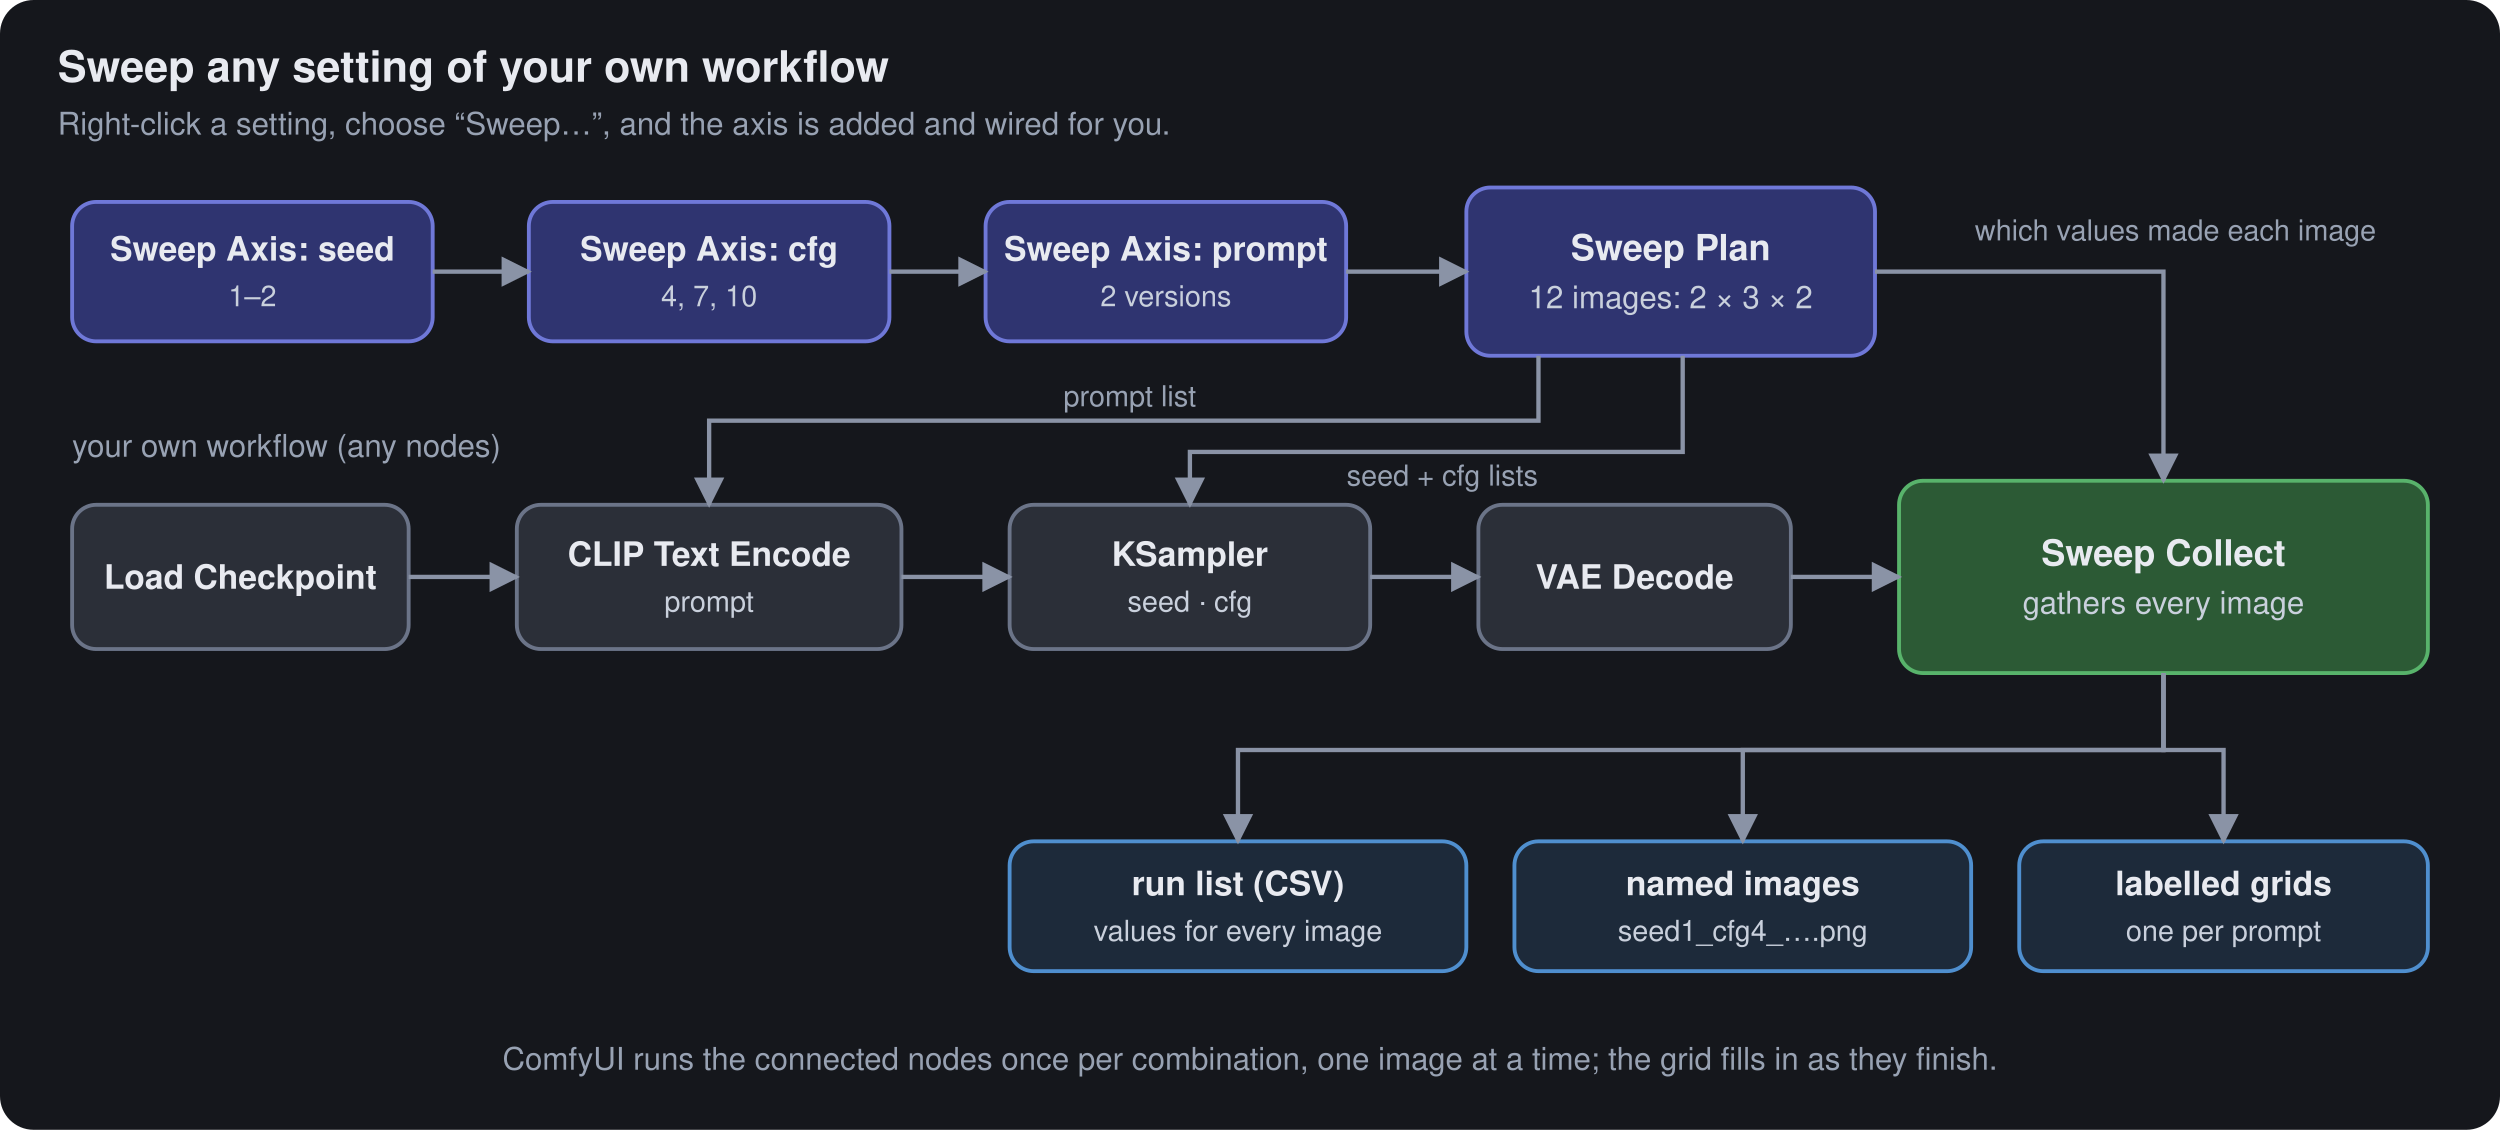
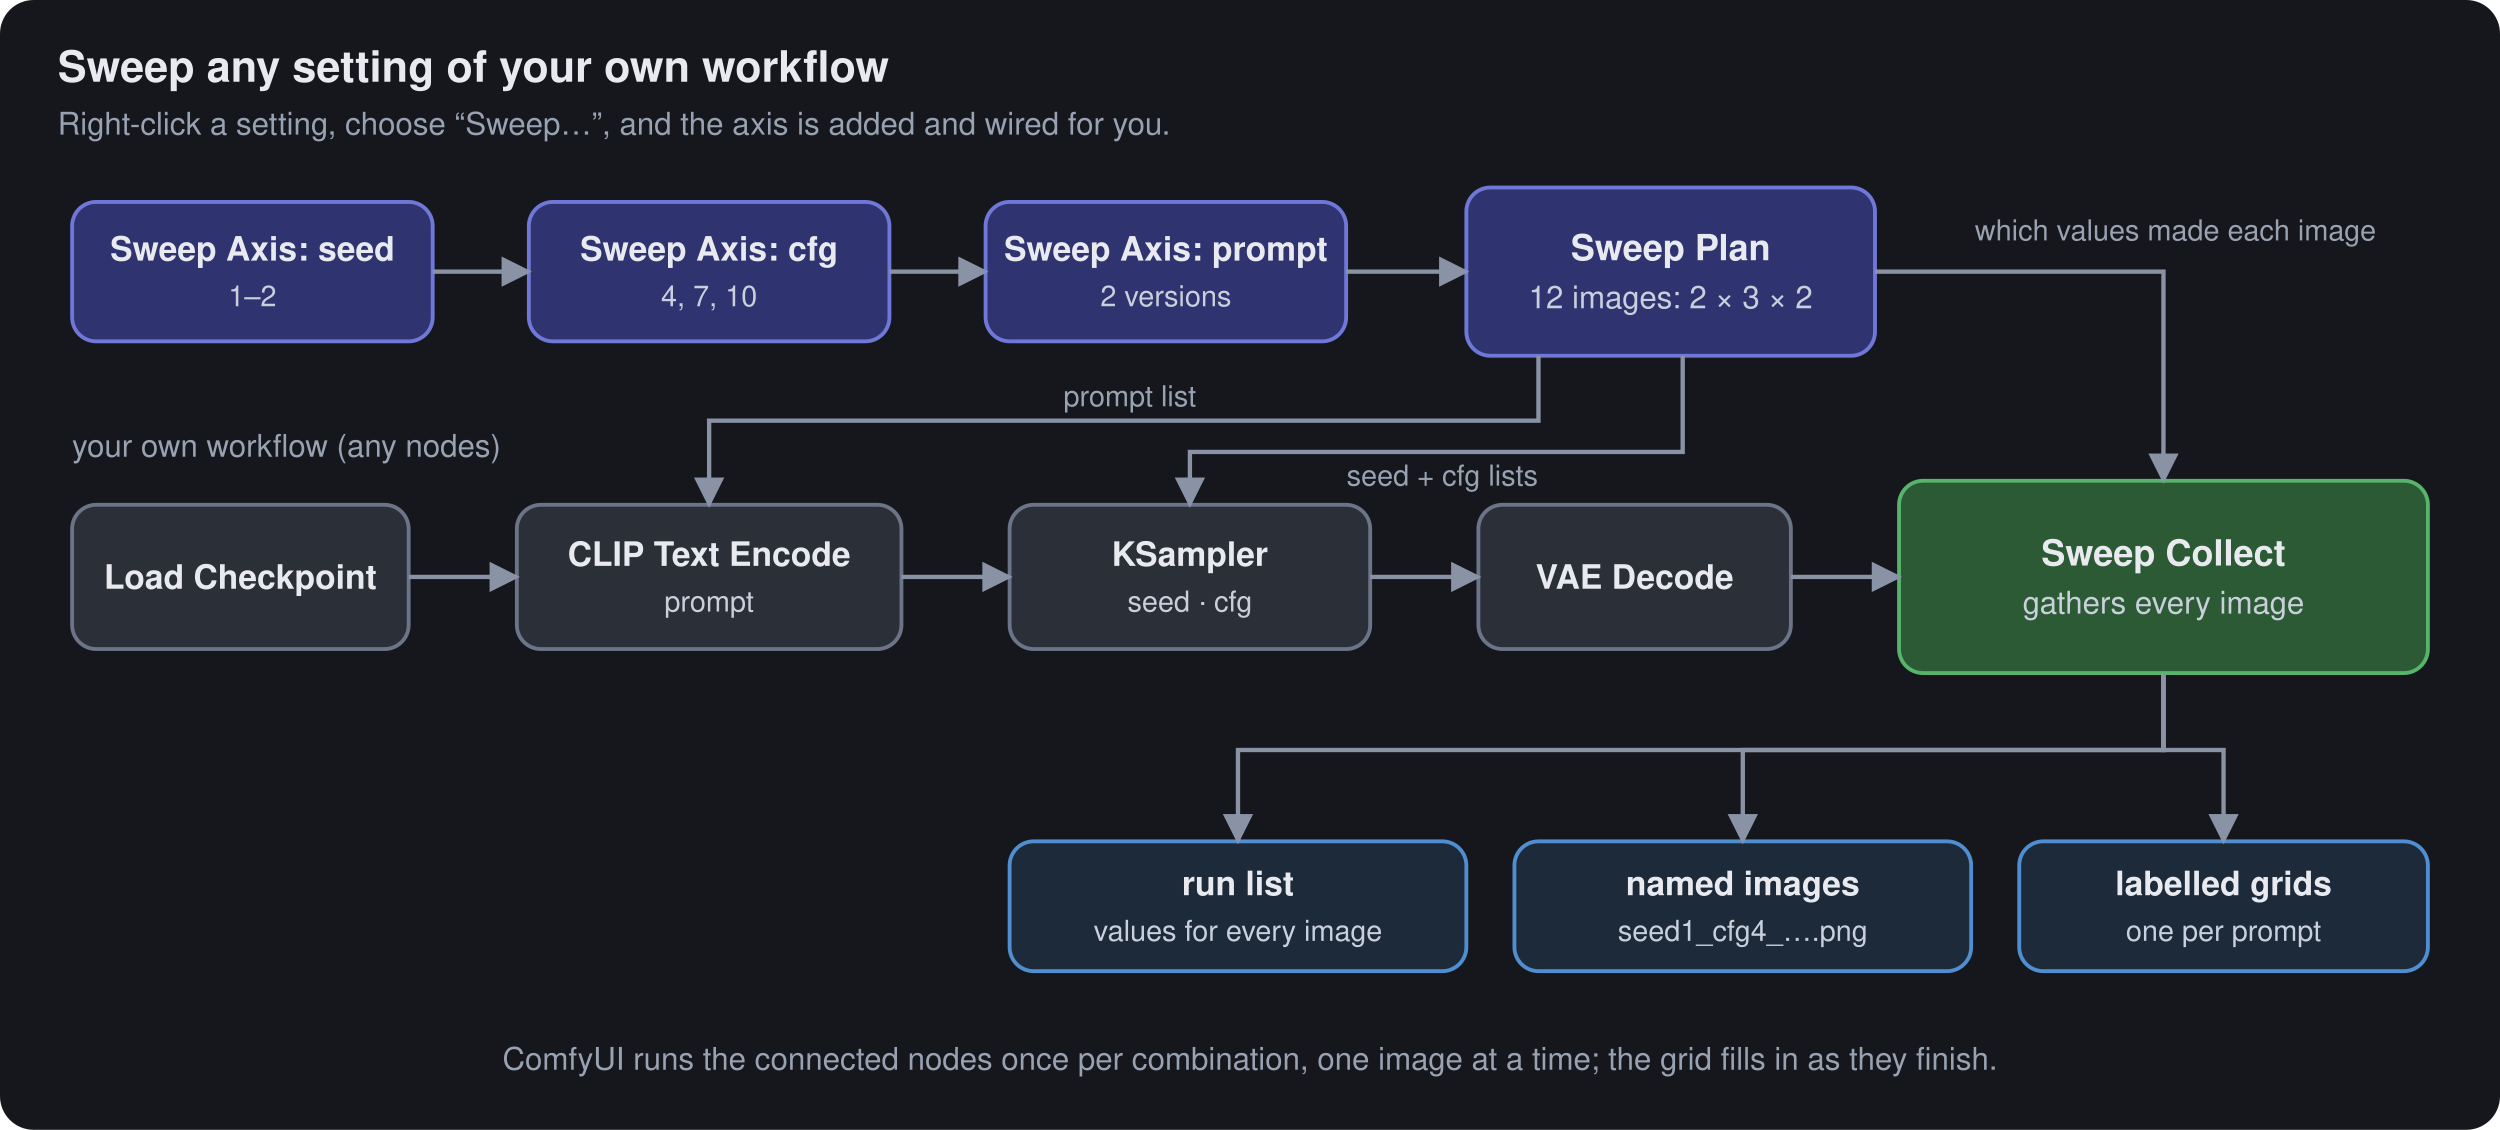
<svg xmlns="http://www.w3.org/2000/svg" width="1040" height="470" viewBox="0 0 1040 470" role="img" aria-label="Sweep any setting of your own workflow">
  <defs>
    <marker id="arrow" viewBox="0 0 10 10" refX="9" refY="5" markerWidth="7" markerHeight="7" orient="auto-start-reverse">
      <path d="M 0 0 L 10 5 L 0 10 z" fill="#8a93a6" />
    </marker>
  </defs>
  <rect width="1040" height="470" rx="14" fill="#15171c" />
  <text x="24" y="34" text-anchor="start" font-size="18" font-weight="600" fill="#e8eaf0" font-family="Segoe UI, Helvetica, Arial, sans-serif">Sweep any setting of your own workflow</text>
  <text x="24" y="56" text-anchor="start" font-size="13" font-weight="400" fill="#98a2b3" font-family="Segoe UI, Helvetica, Arial, sans-serif">Right-click a setting, choose “Sweep…”, and the axis is added and wired for you.</text>
  <rect x="30" y="84" width="150" height="58" rx="10" fill="#2f3470" stroke="#6f78d8" stroke-width="1.6" />
  <text x="105.0" y="108.4" text-anchor="middle" font-size="14" font-weight="600" fill="#e8eaf0" font-family="Segoe UI, Helvetica, Arial, sans-serif">Sweep Axis: seed</text>
  <text x="105.0" y="127.4" text-anchor="middle" font-size="12" font-weight="400" fill="#c9d0dc" font-family="Segoe UI, Helvetica, Arial, sans-serif">1–2</text>
  <rect x="220" y="84" width="150" height="58" rx="10" fill="#2f3470" stroke="#6f78d8" stroke-width="1.6" />
  <text x="295.0" y="108.4" text-anchor="middle" font-size="14" font-weight="600" fill="#e8eaf0" font-family="Segoe UI, Helvetica, Arial, sans-serif">Sweep Axis: cfg</text>
  <text x="295.0" y="127.4" text-anchor="middle" font-size="12" font-weight="400" fill="#c9d0dc" font-family="Segoe UI, Helvetica, Arial, sans-serif">4, 7, 10</text>
  <rect x="410" y="84" width="150" height="58" rx="10" fill="#2f3470" stroke="#6f78d8" stroke-width="1.6" />
  <text x="485.0" y="108.4" text-anchor="middle" font-size="14" font-weight="600" fill="#e8eaf0" font-family="Segoe UI, Helvetica, Arial, sans-serif">Sweep Axis: prompt</text>
  <text x="485.0" y="127.4" text-anchor="middle" font-size="12" font-weight="400" fill="#c9d0dc" font-family="Segoe UI, Helvetica, Arial, sans-serif">2 versions</text>
  <rect x="610" y="78" width="170" height="70" rx="10" fill="#2f3470" stroke="#6f78d8" stroke-width="1.6" />
  <text x="695.0" y="108.25" text-anchor="middle" font-size="15" font-weight="600" fill="#e8eaf0" font-family="Segoe UI, Helvetica, Arial, sans-serif">Sweep Plan</text>
  <text x="695.0" y="128.25" text-anchor="middle" font-size="13" font-weight="400" fill="#c9d0dc" font-family="Segoe UI, Helvetica, Arial, sans-serif">12 images: 2 × 3 × 2</text>
  <path d="M 180 113 L 220 113" fill="none" stroke="#8a93a6" stroke-width="1.8" marker-end="url(#arrow)" />
  <path d="M 370 113 L 410 113" fill="none" stroke="#8a93a6" stroke-width="1.8" marker-end="url(#arrow)" />
  <path d="M 560 113 L 610 113" fill="none" stroke="#8a93a6" stroke-width="1.8" marker-end="url(#arrow)" />
  <text x="30" y="190" text-anchor="start" font-size="13" font-weight="400" fill="#98a2b3" font-family="Segoe UI, Helvetica, Arial, sans-serif">your own workflow (any nodes)</text>
  <rect x="30" y="210" width="140" height="60" rx="10" fill="#2b2f38" stroke="#6b7488" stroke-width="1.6" />
  <text x="100.0" y="244.9" text-anchor="middle" font-size="14" font-weight="600" fill="#e8eaf0" font-family="Segoe UI, Helvetica, Arial, sans-serif">Load Checkpoint</text>
  <rect x="215" y="210" width="160" height="60" rx="10" fill="#2b2f38" stroke="#6b7488" stroke-width="1.6" />
  <text x="295.0" y="235.4" text-anchor="middle" font-size="14" font-weight="600" fill="#e8eaf0" font-family="Segoe UI, Helvetica, Arial, sans-serif">CLIP Text Encode</text>
  <text x="295.0" y="254.4" text-anchor="middle" font-size="12" font-weight="400" fill="#c9d0dc" font-family="Segoe UI, Helvetica, Arial, sans-serif">prompt</text>
  <rect x="420" y="210" width="150" height="60" rx="10" fill="#2b2f38" stroke="#6b7488" stroke-width="1.6" />
  <text x="495.0" y="235.4" text-anchor="middle" font-size="14" font-weight="600" fill="#e8eaf0" font-family="Segoe UI, Helvetica, Arial, sans-serif">KSampler</text>
  <text x="495.0" y="254.4" text-anchor="middle" font-size="12" font-weight="400" fill="#c9d0dc" font-family="Segoe UI, Helvetica, Arial, sans-serif">seed · cfg</text>
  <rect x="615" y="210" width="130" height="60" rx="10" fill="#2b2f38" stroke="#6b7488" stroke-width="1.6" />
  <text x="680.0" y="244.9" text-anchor="middle" font-size="14" font-weight="600" fill="#e8eaf0" font-family="Segoe UI, Helvetica, Arial, sans-serif">VAE Decode</text>
  <rect x="790" y="200" width="220" height="80" rx="10" fill="#2c5a35" stroke="#58b36b" stroke-width="1.6" />
  <text x="900.0" y="235.25" text-anchor="middle" font-size="15" font-weight="600" fill="#e8eaf0" font-family="Segoe UI, Helvetica, Arial, sans-serif">Sweep Collect</text>
  <text x="900.0" y="255.25" text-anchor="middle" font-size="13" font-weight="400" fill="#c9d0dc" font-family="Segoe UI, Helvetica, Arial, sans-serif">gathers every image</text>
  <path d="M 170 240 L 215 240" fill="none" stroke="#8a93a6" stroke-width="1.8" marker-end="url(#arrow)" />
  <path d="M 375 240 L 420 240" fill="none" stroke="#8a93a6" stroke-width="1.8" marker-end="url(#arrow)" />
  <path d="M 570 240 L 615 240" fill="none" stroke="#8a93a6" stroke-width="1.8" marker-end="url(#arrow)" />
  <path d="M 745 240 L 790 240" fill="none" stroke="#8a93a6" stroke-width="1.8" marker-end="url(#arrow)" />
  <path d="M 640 148 L 640 175 L 295 175 L 295 210" fill="none" stroke="#8a93a6" stroke-width="1.8" marker-end="url(#arrow)" />
  <text x="470" y="169" text-anchor="middle" font-size="12" font-weight="400" fill="#98a2b3" font-family="Segoe UI, Helvetica, Arial, sans-serif">prompt list</text>
  <path d="M 700 148 L 700 188 L 495 188 L 495 210" fill="none" stroke="#8a93a6" stroke-width="1.8" marker-end="url(#arrow)" />
  <text x="600" y="202" text-anchor="middle" font-size="12" font-weight="400" fill="#98a2b3" font-family="Segoe UI, Helvetica, Arial, sans-serif">seed + cfg lists</text>
  <path d="M 780 113 L 900 113 L 900 200" fill="none" stroke="#8a93a6" stroke-width="1.8" marker-end="url(#arrow)" />
  <text x="905" y="100" text-anchor="middle" font-size="12" font-weight="400" fill="#98a2b3" font-family="Segoe UI, Helvetica, Arial, sans-serif">which values made each image</text>
  <rect x="630" y="350" width="190" height="54" rx="10" fill="#1d2a3a" stroke="#4f8fcf" stroke-width="1.6" />
  <text x="725.0" y="372.4" text-anchor="middle" font-size="14" font-weight="600" fill="#e8eaf0" font-family="Segoe UI, Helvetica, Arial, sans-serif">named images</text>
  <text x="725.0" y="391.4" text-anchor="middle" font-size="12" font-weight="400" fill="#c9d0dc" font-family="Segoe UI, Helvetica, Arial, sans-serif">seed1_cfg4_….png</text>
  <rect x="840" y="350" width="170" height="54" rx="10" fill="#1d2a3a" stroke="#4f8fcf" stroke-width="1.6" />
  <text x="925.0" y="372.4" text-anchor="middle" font-size="14" font-weight="600" fill="#e8eaf0" font-family="Segoe UI, Helvetica, Arial, sans-serif">labelled grids</text>
  <text x="925.0" y="391.4" text-anchor="middle" font-size="12" font-weight="400" fill="#c9d0dc" font-family="Segoe UI, Helvetica, Arial, sans-serif">one per prompt</text>
  <rect x="420" y="350" width="190" height="54" rx="10" fill="#1d2a3a" stroke="#4f8fcf" stroke-width="1.6" />
-   <text x="515.0" y="372.4" text-anchor="middle" font-size="14" font-weight="600" fill="#e8eaf0" font-family="Segoe UI, Helvetica, Arial, sans-serif">run list (CSV)</text>
+   <text x="515.0" y="372.4" text-anchor="middle" font-size="14" font-weight="600" fill="#e8eaf0" font-family="Segoe UI, Helvetica, Arial, sans-serif">run list</text>
  <text x="515.0" y="391.4" text-anchor="middle" font-size="12" font-weight="400" fill="#c9d0dc" font-family="Segoe UI, Helvetica, Arial, sans-serif">values for every image</text>
  <path d="M 900 280 L 900 312 L 725 312 L 725 350" fill="none" stroke="#8a93a6" stroke-width="1.8" marker-end="url(#arrow)" />
  <path d="M 900 280 L 900 312 L 925 312 L 925 350" fill="none" stroke="#8a93a6" stroke-width="1.8" marker-end="url(#arrow)" />
  <path d="M 900 280 L 900 312 L 515 312 L 515 350" fill="none" stroke="#8a93a6" stroke-width="1.8" marker-end="url(#arrow)" />
  <text x="520" y="445" text-anchor="middle" font-size="13" font-weight="400" fill="#98a2b3" font-family="Segoe UI, Helvetica, Arial, sans-serif">ComfyUI runs the connected nodes once per combination, one image at a time; the grid fills in as they finish.</text>
</svg>
